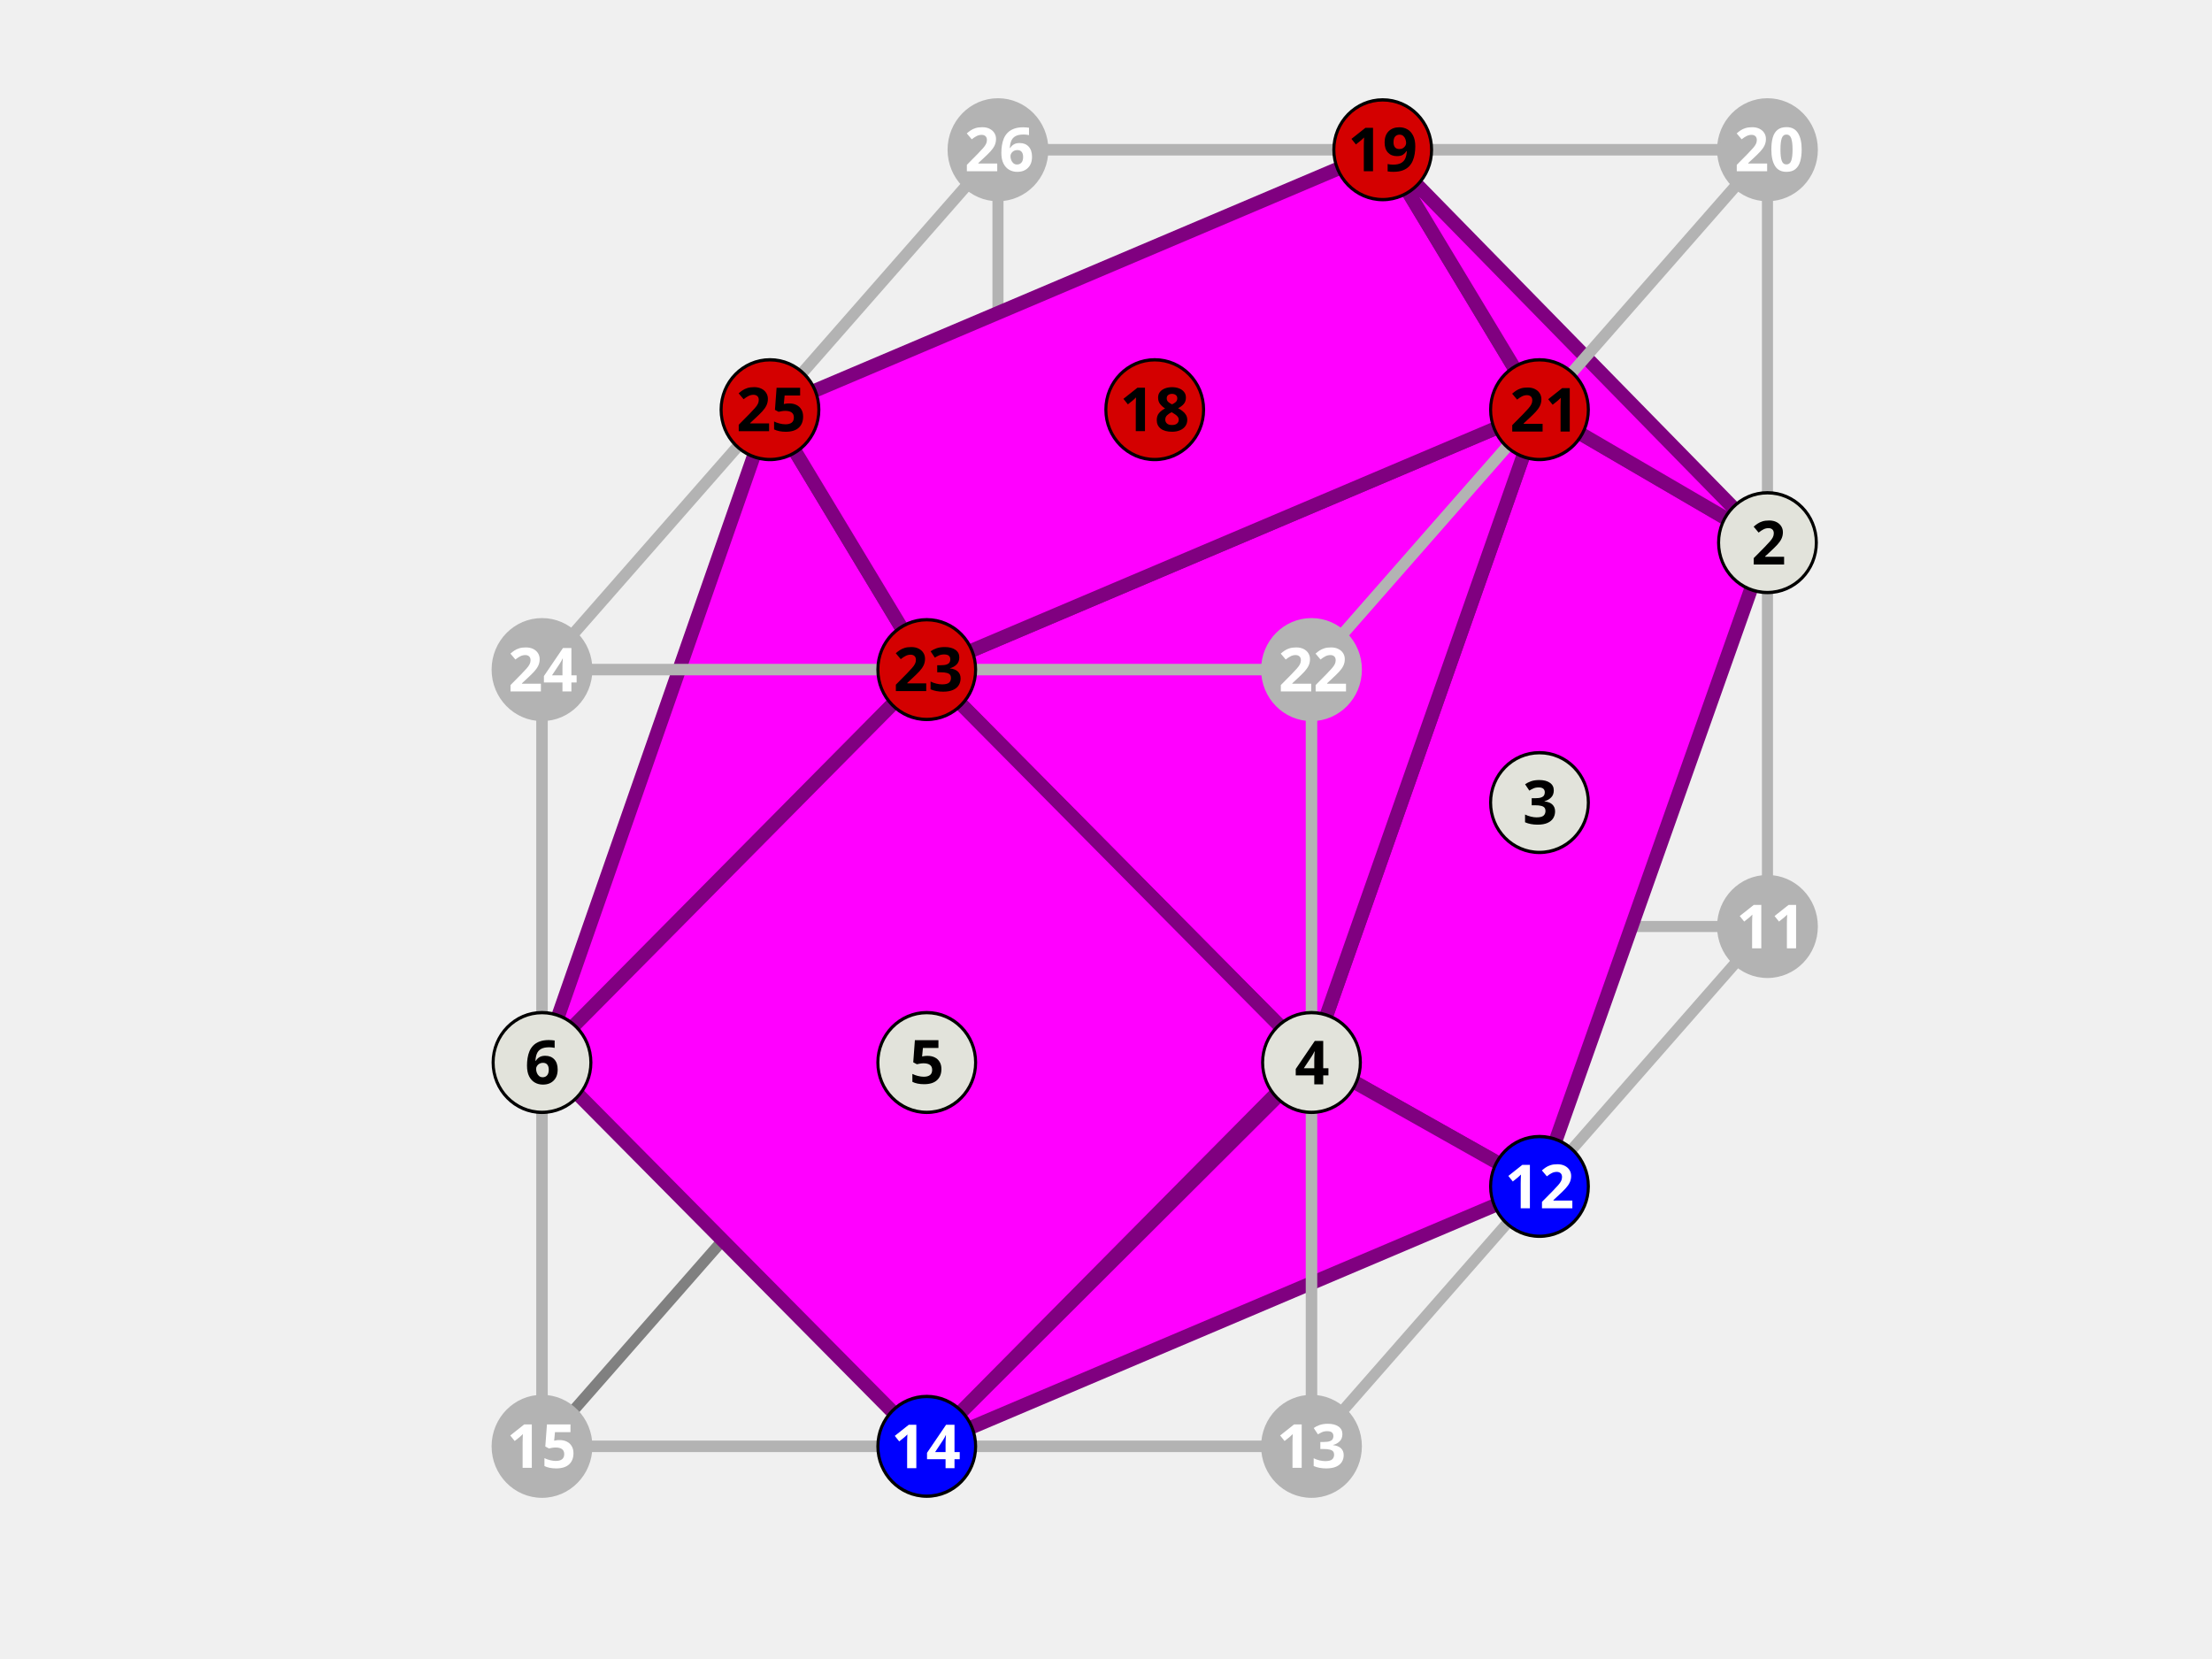
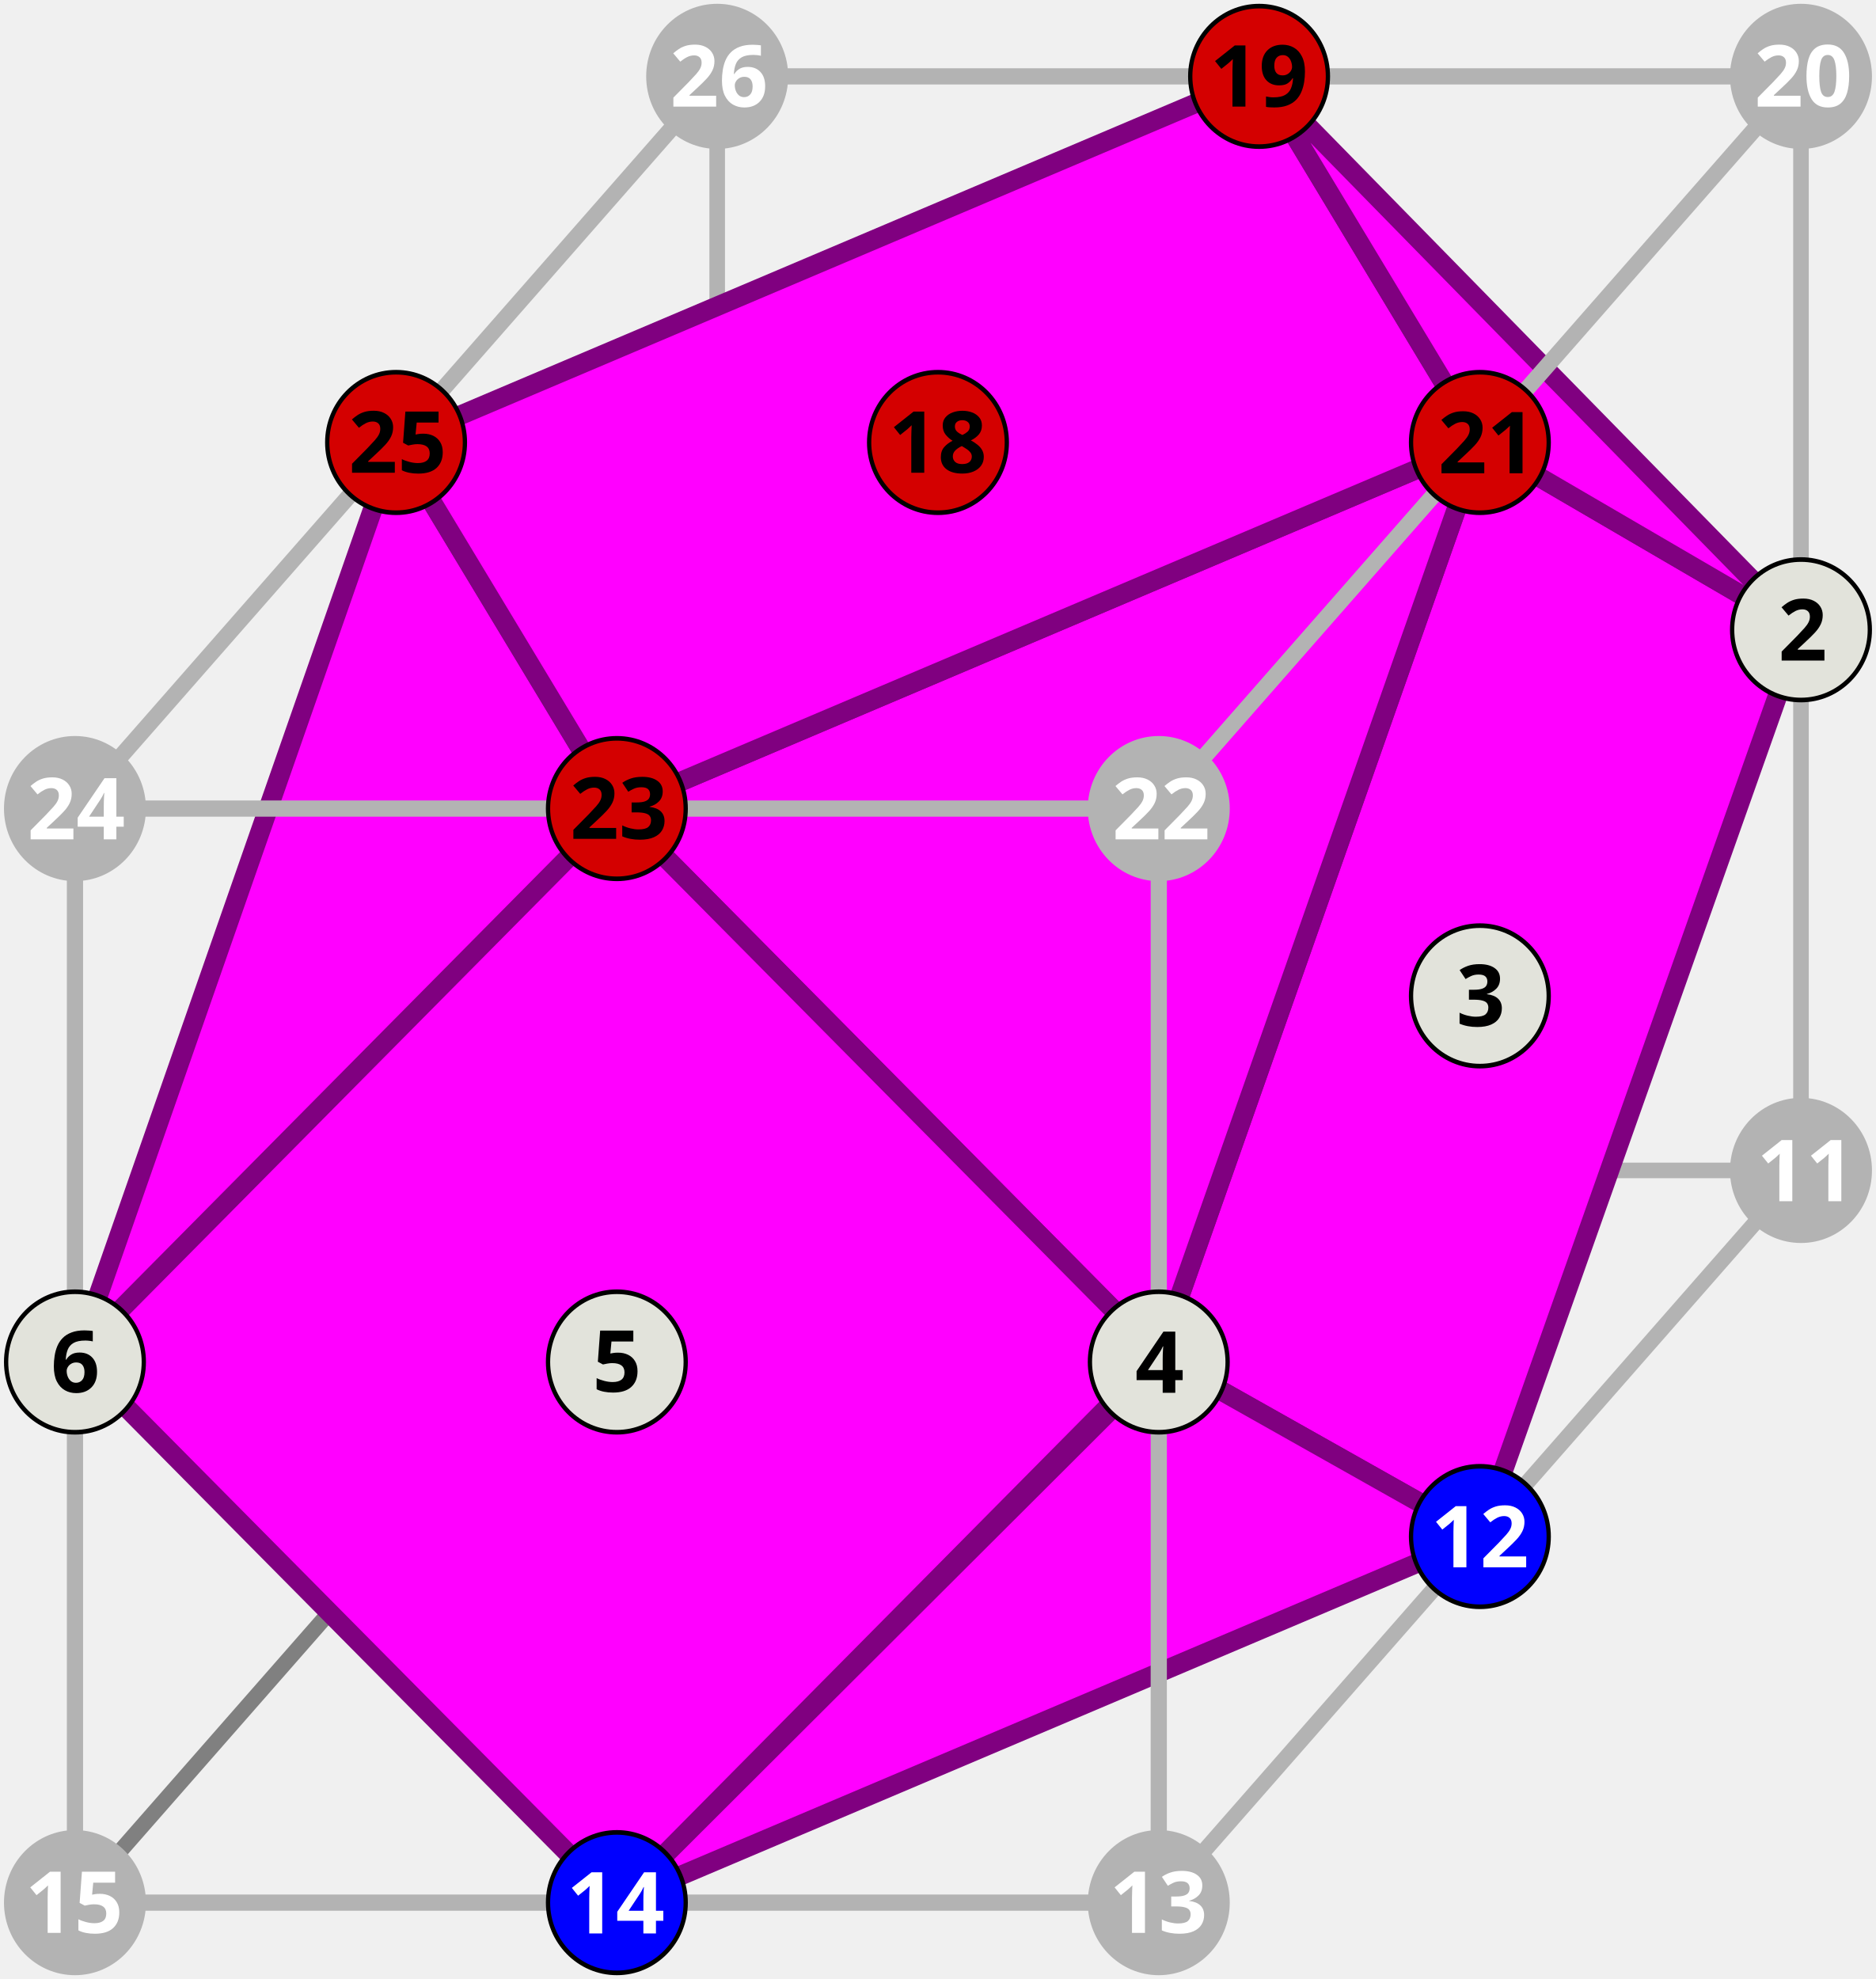
- <svg xmlns="http://www.w3.org/2000/svg" width="800" height="600" id="svg2" version="1.1">
+ <svg xmlns="http://www.w3.org/2000/svg" width="481.704" height="508.14" id="svg2" version="1.1">
  <defs id="defs4" />
-   <g id="layer1" transform="translate(0,-452.3604)">
+   <g id="layer1" transform="translate(-176.7719,-486.9117)">
    <g id="g5249" transform="translate(12.88081,408.3217)">
      <path id="path4100" d="M 487.197,379.115 322.289,567.122" style="fill:none;stroke:#808080;stroke-width:4;stroke-linecap:butt;stroke-linejoin:miter;stroke-miterlimit:4;stroke-opacity:1;stroke-dasharray:none" />
      <path id="path4098" d="m 265.595,192.201 10e-6,280.917" style="fill:none;stroke:#808080;stroke-width:4;stroke-linecap:butt;stroke-linejoin:miter;stroke-miterlimit:4;stroke-opacity:1;stroke-dasharray:none" />
      <path id="path4094" d="M 348.048,379.115 183.141,567.122" style="fill:none;stroke:#808080;stroke-width:4;stroke-linecap:butt;stroke-linejoin:miter;stroke-miterlimit:4;stroke-opacity:1;stroke-dasharray:none" />
      <path id="path4092" d="M 487.197,240.296 404.743,334.299" style="fill:none;stroke:#808080;stroke-width:4;stroke-linecap:butt;stroke-linejoin:miter;stroke-miterlimit:4;stroke-opacity:1;stroke-dasharray:none" />
      <path id="path4090" d="m 348.048,240.296 -164.907,186.367" style="fill:none;stroke:#808080;stroke-width:4;stroke-linecap:butt;stroke-linejoin:miter;stroke-miterlimit:4;stroke-opacity:1;stroke-dasharray:none" />
      <path id="path4084" d="m 348.048,240.296 278.297,0" style="fill:none;stroke:#cccccc;stroke-width:4;stroke-linecap:butt;stroke-linejoin:miter;stroke-miterlimit:4;stroke-opacity:1;stroke-dasharray:none" />
      <path id="path4082" d="m 348.048,379.115 278.297,0" style="fill:none;stroke:#b3b3b3;stroke-width:4;stroke-linecap:butt;stroke-linejoin:miter;stroke-miterlimit:4;stroke-opacity:1;stroke-dasharray:none" />
      <path id="path4080" d="m 487.197,98.198 -3e-5,280.917" style="fill:none;stroke:#b3b3b3;stroke-width:4;stroke-linecap:butt;stroke-linejoin:miter;stroke-miterlimit:4;stroke-opacity:1;stroke-dasharray:none" />
      <path id="path4078" d="m 348.048,98.198 0,280.917" style="fill:#808080;stroke:#b3b3b3;stroke-width:4;stroke-linecap:butt;stroke-linejoin:miter;stroke-miterlimit:4;stroke-opacity:1;stroke-dasharray:none" />
      <path transform="matrix(1,0,0,1.082078,194,-52.95703)" style="fill:#e2e3db;stroke:#000000;stroke-width:1.1;stroke-miterlimit:4;stroke-opacity:1;stroke-dasharray:none" d="m 171.726,271.009 c 0,9.205 -7.915,16.668 -17.678,16.668 -9.763,0 -17.678,-7.462 -17.678,-16.668 0,-9.205 7.915,-16.668 17.678,-16.668 9.763,0 17.678,7.462 17.678,16.668 z" id="path2985-71" />
      <path transform="matrix(1,0,0,1.082078,333.1486,-52.95703)" style="fill:#e2e3db;fill-opacity:1;stroke:#000000;stroke-width:1.1;stroke-miterlimit:4;stroke-opacity:1;stroke-dasharray:none" d="m 171.726,271.009 c 0,9.205 -7.915,16.668 -17.678,16.668 -9.763,0 -17.678,-7.462 -17.678,-16.668 0,-9.205 7.915,-16.668 17.678,-16.668 9.763,0 17.678,7.462 17.678,16.668 z" id="path2985-1-1" />
      <path transform="matrix(1,0,0,1.082078,194,85.86202)" style="fill:#0000ff;fill-opacity:1;stroke:#000000;stroke-width:1.1;stroke-miterlimit:4;stroke-opacity:1;stroke-dasharray:none" d="m 171.726,271.009 c 0,9.205 -7.915,16.668 -17.678,16.668 -9.763,0 -17.678,-7.462 -17.678,-16.668 0,-9.205 7.915,-16.668 17.678,-16.668 9.763,0 17.678,7.462 17.678,16.668 z" id="path2985-18" />
      <path id="path4086" d="m 265.595,334.299 278.297,1e-5" style="fill:none;stroke:#808080;stroke-width:4;stroke-linecap:butt;stroke-linejoin:miter;stroke-miterlimit:4;stroke-opacity:1;stroke-dasharray:none" />
      <path transform="matrix(1,0,0,1.082078,333.1486,85.86202)" style="fill:#0000ff;fill-opacity:1;stroke:#000000;stroke-width:1.1;stroke-miterlimit:4;stroke-opacity:1;stroke-dasharray:none" d="m 171.726,271.009 c 0,9.205 -7.915,16.668 -17.678,16.668 -9.763,0 -17.678,-7.462 -17.678,-16.668 0,-9.205 7.915,-16.668 17.678,-16.668 9.763,0 17.678,7.462 17.678,16.668 z" id="path2985-1-9" />
      <path id="path4074" d="M 626.345,240.296 461.438,428.303" style="fill:none;stroke:#000000;stroke-width:4;stroke-linecap:butt;stroke-linejoin:miter;stroke-miterlimit:4;stroke-opacity:1;stroke-dasharray:none" />
      <path id="path4076" d="m 543.892,192.201 -2e-5,280.917" style="fill:none;stroke:#000000;stroke-width:4;stroke-linecap:butt;stroke-linejoin:miter;stroke-miterlimit:4;stroke-opacity:1;stroke-dasharray:none" />
      <text id="text4170" y="386.887" x="474.628" style="font-size:22px;font-style:normal;font-weight:bold;line-height:125%;letter-spacing:0px;word-spacing:0px;fill:#ffffff;fill-opacity:1;stroke:#ffffff;font-family:Sans;-inkscape-font-specification:Sans Bold" xml:space="preserve">
        <tspan y="386.887" x="474.628" id="tspan4172">10</tspan>
      </text>
      <path id="path4244" d="m 543.892,192.201 82.454,48.095 -82.454,232.822 -82.454,-46.455 z" style="fill:#ff00ff;stroke:#800080;stroke-width:5;stroke-linecap:butt;stroke-linejoin:miter;stroke-miterlimit:4;stroke-opacity:1;stroke-dasharray:none" />
      <path id="path4042" d="m 322.289,286.205 164.907,-188.007 0,0 0,0" style="fill:#000000;fill-opacity:0;stroke:#2b0000;stroke-width:4.161;stroke-linecap:butt;stroke-linejoin:miter;stroke-miterlimit:4;stroke-opacity:1;stroke-dasharray:none" />
      <path id="path4044" d="M 348.048,98.198 C 183.141,286.205 183.141,286.205 183.141,286.205" style="fill:#b3b3b3;stroke:#b3b3b3;stroke-width:4.161;stroke-linecap:butt;stroke-linejoin:miter;stroke-miterlimit:4;stroke-opacity:1;stroke-dasharray:none" />
      <path id="path4054" d="m 348.048,98.198 278.297,0" style="fill:#b3b3b3;stroke:#b3b3b3;stroke-width:4.161;stroke-linecap:butt;stroke-linejoin:miter;stroke-miterlimit:4;stroke-opacity:1;stroke-dasharray:none" />
      <path id="path4056" d="m 265.595,192.201 278.297,0 0,0" style="fill:none;stroke:#000000;stroke-width:4.161;stroke-linecap:butt;stroke-linejoin:miter;stroke-miterlimit:4;stroke-opacity:1;stroke-dasharray:none" />
      <text id="text4158" y="342.066" x="259.498" style="font-size:22px;font-style:normal;font-weight:bold;line-height:125%;letter-spacing:0px;word-spacing:0px;fill:#000000;fill-opacity:1;stroke:none;font-family:Sans;-inkscape-font-specification:Sans Bold" xml:space="preserve">
        <tspan y="342.066" x="259.498" id="tspan4160">7</tspan>
      </text>
      <path transform="matrix(1,0,0,1.082078,111.5463,41.04643)" style="fill:#e2e3db;fill-opacity:1;stroke:#000000;stroke-width:1.1;stroke-miterlimit:4;stroke-opacity:1;stroke-dasharray:none" d="m 171.726,271.009 c 0,9.205 -7.915,16.668 -17.678,16.668 -9.763,0 -17.678,-7.462 -17.678,-16.668 0,-9.205 7.915,-16.668 17.678,-16.668 9.763,0 17.678,7.462 17.678,16.668 z" id="path2985-4-2" />
      <path id="path4254" d="m 265.595,192.201 56.695,94.003 -139.149,142.098 z" style="fill:#ff00ff;stroke:#800080;stroke-width:5;stroke-linecap:butt;stroke-linejoin:miter;stroke-miterlimit:4;stroke-opacity:1;stroke-dasharray:none" />
      <text id="text4122" y="248.921" x="481.525" style="font-size:22px;font-style:normal;font-weight:bold;line-height:125%;letter-spacing:0px;word-spacing:0px;fill:#000000;fill-opacity:1;stroke:none;font-family:Sans;-inkscape-font-specification:Sans Bold" xml:space="preserve">
        <tspan y="248.921" x="481.525" id="tspan4124">1</tspan>
      </text>
      <path transform="matrix(1,0,0,1.082078,250.6949,41.04643)" style="fill:#e2e3db;fill-opacity:1;stroke:#000000;stroke-width:1.1;stroke-miterlimit:4;stroke-opacity:1;stroke-dasharray:none" d="m 171.726,271.009 c 0,9.205 -7.915,16.668 -17.678,16.668 -9.763,0 -17.678,-7.462 -17.678,-16.668 0,-9.205 7.915,-16.668 17.678,-16.668 9.763,0 17.678,7.462 17.678,16.668 z" id="path2985-1-0-7" />
      <path id="path4096" d="M 404.743,334.299 322.289,428.303" style="fill:#808080;stroke:#808080;stroke-width:4;stroke-linecap:butt;stroke-linejoin:miter;stroke-miterlimit:4;stroke-opacity:1;stroke-dasharray:none" />
      <text id="text4134" y="342.071" x="398.706" style="font-size:22px;font-style:normal;font-weight:bold;line-height:125%;letter-spacing:0px;word-spacing:0px;fill:#000000;fill-opacity:1;stroke:none;font-family:Sans;-inkscape-font-specification:Sans Bold" xml:space="preserve">
        <tspan y="342.071" x="398.706" id="tspan4136">0</tspan>
      </text>
      <path id="path4248" d="m 322.289,286.205 221.602,-94.003 0,0 -82.454,234.462 0,0 -139.149,-140.459 z" style="fill:#ff00ff;stroke:#800080;stroke-width:5;stroke-linecap:butt;stroke-linejoin:miter;stroke-miterlimit:4;stroke-opacity:1;stroke-dasharray:none" />
      <path id="path4058" d="m 183.141,286.205 278.297,0" style="fill:none;stroke:#b3b3b3;stroke-width:4.161;stroke-linecap:butt;stroke-linejoin:miter;stroke-miterlimit:4;stroke-opacity:1;stroke-dasharray:none" />
      <path transform="matrix(1,0,0,1.082078,194,-195.0553)" style="fill:#b3b3b3;fill-opacity:1;stroke:#b3b3b3;stroke-width:1.1;stroke-miterlimit:4;stroke-opacity:1;stroke-dasharray:none" d="m 171.726,271.009 c 0,9.205 -7.915,16.668 -17.678,16.668 -9.763,0 -17.678,-7.462 -17.678,-16.668 0,-9.205 7.915,-16.668 17.678,-16.668 9.763,0 17.678,7.462 17.678,16.668 z" id="path2985" />
      <text id="text4162" y="248.063" x="341.979" style="font-size:22px;font-style:normal;font-weight:bold;line-height:125%;letter-spacing:0px;word-spacing:0px;fill:#000000;fill-opacity:1;stroke:none;font-family:Sans;-inkscape-font-specification:Sans Bold" xml:space="preserve">
        <tspan y="248.063" x="341.979" id="tspan4164">8</tspan>
      </text>
      <path id="path4240" d="M 265.595,192.201 487.197,98.198 543.892,192.201 322.289,286.205 265.595,192.201" style="fill:#ff00ff;stroke:#800080;stroke-width:5;stroke-linecap:butt;stroke-linejoin:miter;stroke-miterlimit:4;stroke-opacity:1;stroke-dasharray:none" />
      <path transform="matrix(1,0,0,1.082078,250.6949,-101.0518)" style="fill:#d40000;stroke:#000000;stroke-width:1.1;stroke-miterlimit:4;stroke-opacity:1;stroke-dasharray:none" d="m 171.726,271.009 c 0,9.205 -7.915,16.668 -17.678,16.668 -9.763,0 -17.678,-7.462 -17.678,-16.668 0,-9.205 7.915,-16.668 17.678,-16.668 9.763,0 17.678,7.462 17.678,16.668 z" id="path2985-1-0" />
      <path id="path4060" d="m 183.141,286.205 0,280.917" style="fill:none;stroke:#b3b3b3;stroke-width:4.161;stroke-linecap:butt;stroke-linejoin:miter;stroke-miterlimit:4;stroke-opacity:1;stroke-dasharray:none" />
      <path id="path4062" d="m 322.289,286.205 c 0,0 0,0 0,0 z" style="fill:none;stroke:#000000;stroke-width:1.04px;stroke-linecap:butt;stroke-linejoin:miter;stroke-opacity:1" />
      <path id="path4064" d="m 322.289,286.205 -10e-6,280.917" style="fill:none;stroke:#000000;stroke-width:4.161;stroke-linecap:butt;stroke-linejoin:miter;stroke-miterlimit:4;stroke-opacity:1;stroke-dasharray:none" />
      <path id="path4088" d="m 543.892,473.118 -278.297,0" style="fill:none;stroke:#808080;stroke-width:4;stroke-linecap:butt;stroke-linejoin:miter;stroke-miterlimit:4;stroke-opacity:1;stroke-dasharray:none" />
      <path transform="matrix(1,0,0,1.082078,250.6949,179.8655)" style="fill:#0000ff;fill-opacity:1;stroke:#000000;stroke-width:1.1;stroke-miterlimit:4;stroke-opacity:1;stroke-dasharray:none" d="m 171.726,271.009 c 0,9.205 -7.915,16.668 -17.678,16.668 -9.763,0 -17.678,-7.462 -17.678,-16.668 0,-9.205 7.915,-16.668 17.678,-16.668 9.763,0 17.678,7.462 17.678,16.668 z" id="path2985-1-0-9" />
      <path id="path4256" d="m 461.438,426.663 82.454,46.455 -221.602,94.003 139.149,-138.819" style="fill:#ff00ff;stroke:#800080;stroke-width:5;stroke-linecap:butt;stroke-linejoin:miter;stroke-miterlimit:4;stroke-opacity:1;stroke-dasharray:none" />
      <path id="path4066" d="m 461.438,286.205 -10e-6,280.917 0,0 0,0" style="fill:none;stroke:#b3b3b3;stroke-width:4.161;stroke-linecap:butt;stroke-linejoin:miter;stroke-miterlimit:4;stroke-opacity:1;stroke-dasharray:none" />
      <path id="path4068" d="m 183.141,426.663 278.297,1.64" style="fill:none;stroke:#000000;stroke-width:4.161;stroke-linecap:butt;stroke-linejoin:miter;stroke-miterlimit:4;stroke-opacity:1;stroke-dasharray:none" />
      <path id="path4070" d="m 183.141,567.122 278.297,0" style="fill:none;stroke:#b3b3b3;stroke-width:4.161;stroke-linecap:butt;stroke-linejoin:miter;stroke-miterlimit:4;stroke-opacity:1;stroke-dasharray:none" />
      <path transform="matrix(1,0,0,1.082078,29.09264,-7.048359)" style="fill:#b3b3b3;stroke:#b3b3b3;stroke-width:1.1;stroke-miterlimit:4;stroke-opacity:1;stroke-dasharray:none" d="m 171.726,271.009 c 0,9.205 -7.915,16.668 -17.678,16.668 -9.763,0 -17.678,-7.462 -17.678,-16.668 0,-9.205 7.915,-16.668 17.678,-16.668 9.763,0 17.678,7.462 17.678,16.668 z" id="path2985-45" />
      <path transform="matrix(1,0,0,1.082078,29.09264,273.8689)" style="fill:#b3b3b3;fill-opacity:1;stroke:#b3b3b3;stroke-width:1.1;stroke-miterlimit:4;stroke-opacity:1;stroke-dasharray:none" d="m 171.726,271.009 c 0,9.205 -7.915,16.668 -17.678,16.668 -9.763,0 -17.678,-7.462 -17.678,-16.668 0,-9.205 7.915,-16.668 17.678,-16.668 9.763,0 17.678,7.462 17.678,16.668 z" id="path2985-45-4" />
      <path id="path4072" d="m 626.345,98.198 -10e-6,280.917 0,0 -164.907,188.007" style="fill:none;stroke:#b3b3b3;stroke-width:4;stroke-linecap:butt;stroke-linejoin:miter;stroke-miterlimit:4;stroke-opacity:1;stroke-dasharray:none" />
      <path transform="matrix(1,0,0,1.082078,307.3897,273.8689)" style="fill:#b3b3b3;fill-opacity:1;stroke:#b3b3b3;stroke-width:1.1;stroke-miterlimit:4;stroke-opacity:1;stroke-dasharray:none" d="m 171.726,271.009 c 0,9.205 -7.915,16.668 -17.678,16.668 -9.763,0 -17.678,-7.462 -17.678,-16.668 0,-9.205 7.915,-16.668 17.678,-16.668 9.763,0 17.678,7.462 17.678,16.668 z" id="path2985-7-1-1" />
      <path transform="matrix(1,0,0,1.082078,472.2971,85.86202)" style="fill:#b3b3b3;fill-opacity:1;stroke:#b3b3b3;stroke-width:1.1;stroke-miterlimit:4;stroke-opacity:1;stroke-dasharray:none" d="m 171.726,271.009 c 0,9.205 -7.915,16.668 -17.678,16.668 -9.763,0 -17.678,-7.462 -17.678,-16.668 0,-9.205 7.915,-16.668 17.678,-16.668 9.763,0 17.678,7.462 17.678,16.668 z" id="path2985-7-2" />
      <path transform="matrix(1,0,0,1.082078,389.8434,41.04643)" style="fill:#e2e3db;fill-opacity:1;stroke:#000000;stroke-width:1.1;stroke-miterlimit:4;stroke-opacity:1;stroke-dasharray:none" d="m 171.726,271.009 c 0,9.205 -7.915,16.668 -17.678,16.668 -9.763,0 -17.678,-7.462 -17.678,-16.668 0,-9.205 7.915,-16.668 17.678,-16.668 9.763,0 17.678,7.462 17.678,16.668 z" id="path2985-7-9-6" />
      <path transform="matrix(1,0,0,1.082078,111.5463,179.8655)" style="fill:#0000ff;fill-opacity:1;stroke:#000000;stroke-width:1.1;stroke-miterlimit:4;stroke-opacity:1;stroke-dasharray:none" d="m 171.726,271.009 c 0,9.205 -7.915,16.668 -17.678,16.668 -9.763,0 -17.678,-7.462 -17.678,-16.668 0,-9.205 7.915,-16.668 17.678,-16.668 9.763,0 17.678,7.462 17.678,16.668 z" id="path2985-4-7" />
      <path transform="matrix(1,0,0,1.082078,389.8434,179.8655)" style="fill:#0000ff;fill-opacity:1;stroke:#000000;stroke-width:1.1;stroke-miterlimit:4;stroke-opacity:1;stroke-dasharray:none" d="m 171.726,271.009 c 0,9.205 -7.915,16.668 -17.678,16.668 -9.763,0 -17.678,-7.462 -17.678,-16.668 0,-9.205 7.915,-16.668 17.678,-16.668 9.763,0 17.678,7.462 17.678,16.668 z" id="path2985-7-9-5" />
      <text id="text4198" y="387.021" x="335.426" style="font-size:22px;font-style:normal;font-weight:bold;line-height:125%;letter-spacing:0px;word-spacing:0px;fill:#ffffff;fill-opacity:1;stroke:none;font-family:Sans;-inkscape-font-specification:Sans Bold" xml:space="preserve">
        <tspan y="387.021" x="335.426" id="tspan4200">17</tspan>
      </text>
      <text id="text4194" y="480.89" x="252.876" style="font-size:22px;font-style:normal;font-weight:bold;line-height:125%;letter-spacing:0px;word-spacing:0px;fill:#ffffff;fill-opacity:1;stroke:none;font-family:Sans;-inkscape-font-specification:Sans Bold" xml:space="preserve">
        <tspan y="480.89" x="252.876" id="tspan4196">16</tspan>
      </text>
      <text id="text4166" y="480.885" x="398.787" style="font-size:22px;font-style:normal;font-weight:bold;line-height:125%;letter-spacing:0px;word-spacing:0px;fill:#ffffff;fill-opacity:1;stroke:none;font-family:Sans;-inkscape-font-specification:Sans Bold" xml:space="preserve">
        <tspan y="480.885" x="398.787" id="tspan4168">9</tspan>
      </text>
      <path id="path4252" d="M 322.289,286.205 461.438,426.663 322.289,567.122 183.141,426.663 z" style="fill:#ff00ff;stroke:#800080;stroke-width:5;stroke-linecap:butt;stroke-linejoin:miter;stroke-miterlimit:4;stroke-opacity:1;stroke-dasharray:none" />
      <path transform="matrix(1,0,0,1.082078,168.2411,135.0499)" style="fill:#e2e3db;fill-opacity:1;stroke:#000000;stroke-width:1.1;stroke-miterlimit:4;stroke-opacity:1;stroke-dasharray:none" d="m 171.726,271.009 c 0,9.205 -7.915,16.668 -17.678,16.668 -9.763,0 -17.678,-7.462 -17.678,-16.668 0,-9.205 7.915,-16.668 17.678,-16.668 9.763,0 17.678,7.462 17.678,16.668 z" id="path2985-1-5-4" />
      <text id="text4142" y="342.071" x="537.833" style="font-size:22px;font-style:normal;font-weight:bold;line-height:125%;letter-spacing:0px;word-spacing:0px;fill:#000000;fill-opacity:1;stroke:none;font-family:Sans;-inkscape-font-specification:Sans Bold" xml:space="preserve">
        <tspan y="342.071" x="537.833" id="tspan4144">3</tspan>
      </text>
      <text id="text4150" y="435.935" x="316.016" style="font-size:22px;font-style:normal;font-weight:bold;line-height:125%;letter-spacing:0px;word-spacing:0px;fill:#000000;fill-opacity:1;stroke:none;font-family:Sans;-inkscape-font-specification:Sans Bold" xml:space="preserve">
        <tspan y="435.935" x="316.016" id="tspan4152">5</tspan>
      </text>
      <text id="text4178" y="481.025" x="531.334" style="font-size:22px;font-style:normal;font-weight:bold;line-height:125%;letter-spacing:0px;word-spacing:0px;fill:#ffffff;fill-opacity:1;stroke:none;font-family:Sans;-inkscape-font-specification:Sans Bold" xml:space="preserve">
        <tspan y="481.025" x="531.334" id="tspan4180">12</tspan>
      </text>
      <text id="text4182" y="574.894" x="448.8" style="font-size:22px;font-style:normal;font-weight:bold;line-height:125%;letter-spacing:0px;word-spacing:0px;fill:#ffffff;fill-opacity:1;stroke:none;font-family:Sans;-inkscape-font-specification:Sans Bold" xml:space="preserve">
        <tspan y="574.894" x="448.8" id="tspan4184">13</tspan>
      </text>
      <text id="text4190" y="574.894" x="170.363" style="font-size:22px;font-style:normal;font-weight:bold;line-height:125%;letter-spacing:0px;word-spacing:0px;fill:#ffffff;fill-opacity:1;stroke:none;font-family:Sans;-inkscape-font-specification:Sans Bold" xml:space="preserve">
        <tspan y="574.894" x="170.363" id="tspan4192">15</tspan>
      </text>
      <text id="text4202" y="199.968" x="392.126" style="font-size:22px;font-style:normal;font-weight:bold;line-height:125%;letter-spacing:0px;word-spacing:0px;fill:#000000;fill-opacity:1;stroke:none;font-family:Sans;-inkscape-font-specification:Sans Bold" xml:space="preserve">
        <tspan y="199.968" x="392.126" id="tspan4204">18</tspan>
      </text>
      <text id="text4210" y="387.021" x="615.023" style="font-size:22px;font-style:normal;font-weight:bold;line-height:125%;letter-spacing:0px;word-spacing:0px;fill:#ffffff;fill-opacity:1;stroke:none;font-family:Sans;-inkscape-font-specification:Sans Bold" xml:space="preserve">
        <tspan y="387.021" x="615.023" id="tspan4212">11</tspan>
      </text>
      <text id="text4226" y="294.111" x="170.879" style="font-size:22px;font-style:normal;font-weight:bold;line-height:125%;letter-spacing:0px;word-spacing:0px;fill:#ffffff;fill-opacity:1;stroke:none;font-family:Sans;-inkscape-font-specification:Sans Bold" xml:space="preserve">
        <tspan y="294.111" x="170.879" id="tspan4228">24</tspan>
      </text>
      <text id="text4234" y="105.97" x="335.926" style="font-size:22px;font-style:normal;font-weight:bold;line-height:125%;letter-spacing:0px;word-spacing:0px;fill:#ffffff;fill-opacity:1;stroke:none;font-family:Sans;-inkscape-font-specification:Sans Bold" xml:space="preserve">
        <tspan y="105.97" x="335.926" id="tspan4236">26</tspan>
      </text>
      <path id="path4246" d="M 487.197,98.198 626.345,240.296 543.892,192.201 487.197,98.198" style="fill:#ff00ff;stroke:#800080;stroke-width:5;stroke-linecap:butt;stroke-linejoin:miter;stroke-miterlimit:4;stroke-opacity:1;stroke-dasharray:none" />
      <path id="path4052" d="m 626.345,98.198 -164.907,188.007 0,0" style="fill:none;stroke:#b3b3b3;stroke-width:4.161;stroke-linecap:butt;stroke-linejoin:miter;stroke-miterlimit:4;stroke-opacity:1;stroke-dasharray:none" />
      <path transform="matrix(1,0,0,1.082078,307.3897,-7.048359)" style="fill:#b3b3b3;fill-opacity:1;stroke:#b3b3b3;stroke-width:1.1;stroke-miterlimit:4;stroke-opacity:1;stroke-dasharray:none" d="m 171.726,271.009 c 0,9.205 -7.915,16.668 -17.678,16.668 -9.763,0 -17.678,-7.462 -17.678,-16.668 0,-9.205 7.915,-16.668 17.678,-16.668 9.763,0 17.678,7.462 17.678,16.668 z" id="path2985-7-1" />
      <text id="text4218" y="294.111" x="449.477" style="font-size:22px;font-style:normal;font-weight:bold;line-height:125%;letter-spacing:0px;word-spacing:0px;fill:#ffffff;fill-opacity:1;stroke:none;font-family:Sans;-inkscape-font-specification:Sans Bold" xml:space="preserve">
        <tspan y="294.111" x="449.477" id="tspan4220">22</tspan>
      </text>
      <path transform="matrix(1,0,0,1.082078,472.2971,-195.0553)" style="fill:#b3b3b3;fill-opacity:1;stroke:#b3b3b3;stroke-width:1.1;stroke-miterlimit:4;stroke-opacity:1;stroke-dasharray:none" d="m 171.726,271.009 c 0,9.205 -7.915,16.668 -17.678,16.668 -9.763,0 -17.678,-7.462 -17.678,-16.668 0,-9.205 7.915,-16.668 17.678,-16.668 9.763,0 17.678,7.462 17.678,16.668 z" id="path2985-7" />
      <text id="text4126" y="105.97" x="614.373" style="font-size:22px;font-style:normal;font-weight:bold;line-height:125%;letter-spacing:0px;word-spacing:0px;fill:#ffffff;fill-opacity:1;stroke:none;font-family:Sans;-inkscape-font-specification:Sans Bold" xml:space="preserve">
        <tspan y="105.97" x="614.373" id="tspan4128">20</tspan>
      </text>
      <path transform="matrix(1,0,0,1.082078,472.2971,-52.95703)" style="fill:#e2e3db;fill-opacity:1;stroke:#000000;stroke-width:1.1;stroke-miterlimit:4;stroke-opacity:1;stroke-dasharray:none" d="m 171.726,271.009 c 0,9.205 -7.915,16.668 -17.678,16.668 -9.763,0 -17.678,-7.462 -17.678,-16.668 0,-9.205 7.915,-16.668 17.678,-16.668 9.763,0 17.678,7.462 17.678,16.668 z" id="path2985-7-5" />
      <text id="text4138" y="248.202" x="620.507" style="font-size:22px;font-style:normal;font-weight:bold;line-height:125%;letter-spacing:0px;word-spacing:0px;fill:#000000;fill-opacity:1;stroke:none;font-family:Sans;-inkscape-font-specification:Sans Bold" xml:space="preserve">
        <tspan y="248.202" x="620.507" id="tspan4140">2</tspan>
      </text>
      <path transform="matrix(1,0,0,1.082078,333.1486,-195.0553)" style="fill:#d40000;fill-opacity:1;stroke:#000000;stroke-width:1.1;stroke-miterlimit:4;stroke-opacity:1;stroke-dasharray:none" d="m 171.726,271.009 c 0,9.205 -7.915,16.668 -17.678,16.668 -9.763,0 -17.678,-7.462 -17.678,-16.668 0,-9.205 7.915,-16.668 17.678,-16.668 9.763,0 17.678,7.462 17.678,16.668 z" id="path2985-1" />
      <text id="text4206" y="105.964" x="474.596" style="font-size:22px;font-style:normal;font-weight:bold;line-height:125%;letter-spacing:0px;word-spacing:0px;fill:#000000;fill-opacity:1;stroke:none;font-family:Sans;-inkscape-font-specification:Sans Bold" xml:space="preserve">
        <tspan y="105.964" x="474.596" id="tspan4208">19</tspan>
      </text>
      <path transform="matrix(1,0,0,1.082078,389.8434,-101.0518)" style="fill:#d40000;fill-opacity:1;stroke:#000000;stroke-width:1.1;stroke-miterlimit:4;stroke-opacity:1;stroke-dasharray:none" d="m 171.726,271.009 c 0,9.205 -7.915,16.668 -17.678,16.668 -9.763,0 -17.678,-7.462 -17.678,-16.668 0,-9.205 7.915,-16.668 17.678,-16.668 9.763,0 17.678,7.462 17.678,16.668 z" id="path2985-7-9" />
      <text id="text4214" y="200.107" x="533.166" style="font-size:22px;font-style:normal;font-weight:bold;line-height:125%;letter-spacing:0px;word-spacing:0px;fill:#000000;fill-opacity:1;stroke:none;font-family:Sans;-inkscape-font-specification:Sans Bold" xml:space="preserve">
        <tspan y="200.107" x="533.166" id="tspan4216">21</tspan>
      </text>
      <path transform="matrix(1,0,0,1.082078,168.2411,273.8689)" style="fill:#0000ff;fill-opacity:1;stroke:#000000;stroke-width:1.1;stroke-miterlimit:4;stroke-opacity:1;stroke-dasharray:none" d="m 171.726,271.009 c 0,9.205 -7.915,16.668 -17.678,16.668 -9.763,0 -17.678,-7.462 -17.678,-16.668 0,-9.205 7.915,-16.668 17.678,-16.668 9.763,0 17.678,7.462 17.678,16.668 z" id="path2985-1-5-3" />
      <text id="text4186" y="575.028" x="309.431" style="font-size:22px;font-style:normal;font-weight:bold;line-height:125%;letter-spacing:0px;word-spacing:0px;fill:#ffffff;fill-opacity:1;stroke:none;font-family:Sans;-inkscape-font-specification:Sans Bold" xml:space="preserve">
        <tspan y="575.028" x="309.431" id="tspan4188">14</tspan>
      </text>
      <path transform="matrix(1,0,0,1.082078,307.3897,135.0499)" style="fill:#e2e3db;fill-opacity:1;stroke:#000000;stroke-width:1.1;stroke-miterlimit:4;stroke-opacity:1;stroke-dasharray:none" d="m 171.726,271.009 c 0,9.205 -7.915,16.668 -17.678,16.668 -9.763,0 -17.678,-7.462 -17.678,-16.668 0,-9.205 7.915,-16.668 17.678,-16.668 9.763,0 17.678,7.462 17.678,16.668 z" id="path2985-7-1-2" />
      <text id="text4146" y="436.209" x="455.369" style="font-size:22px;font-style:normal;font-weight:bold;line-height:125%;letter-spacing:0px;word-spacing:0px;fill:#000000;fill-opacity:1;stroke:none;font-family:Sans;-inkscape-font-specification:Sans Bold" xml:space="preserve">
        <tspan y="436.209" x="455.369" id="tspan4148">4</tspan>
      </text>
      <path transform="matrix(1,0,0,1.082078,29.09264,135.0499)" style="fill:#e2e3db;fill-opacity:1;stroke:#000000;stroke-width:1.1;stroke-miterlimit:4;stroke-opacity:1;stroke-dasharray:none" d="m 171.726,271.009 c 0,9.205 -7.915,16.668 -17.678,16.668 -9.763,0 -17.678,-7.462 -17.678,-16.668 0,-9.205 7.915,-16.668 17.678,-16.668 9.763,0 17.678,7.462 17.678,16.668 z" id="path2985-45-1" />
      <text id="text4154" y="436.075" x="176.948" style="font-size:22px;font-style:normal;font-weight:bold;line-height:125%;letter-spacing:0px;word-spacing:0px;fill:#000000;fill-opacity:1;stroke:none;font-family:Sans;-inkscape-font-specification:Sans Bold" xml:space="preserve">
        <tspan y="436.075" x="176.948" id="tspan4156">6</tspan>
      </text>
      <path transform="matrix(1,0,0,1.082078,168.2412,-7.048359)" style="fill:#d40000;fill-opacity:1;stroke:#000000;stroke-width:1.1;stroke-miterlimit:4;stroke-opacity:1;stroke-dasharray:none" d="m 171.726,271.009 c 0,9.205 -7.915,16.668 -17.678,16.668 -9.763,0 -17.678,-7.462 -17.678,-16.668 0,-9.205 7.915,-16.668 17.678,-16.668 9.763,0 17.678,7.462 17.678,16.668 z" id="path2985-6" />
      <text id="text4222" y="293.977" x="310.247" style="font-size:22px;font-style:normal;font-weight:bold;line-height:125%;letter-spacing:0px;word-spacing:0px;fill:#000000;fill-opacity:1;stroke:none;font-family:Sans;-inkscape-font-specification:Sans Bold" xml:space="preserve">
        <tspan y="293.977" x="310.247" id="tspan4224">23</tspan>
      </text>
      <path transform="matrix(1,0,0,1.082078,111.5463,-101.0518)" style="fill:#d40000;stroke:#000000;stroke-width:1.1;stroke-miterlimit:4;stroke-opacity:1;stroke-dasharray:none" d="m 171.726,271.009 c 0,9.205 -7.915,16.668 -17.678,16.668 -9.763,0 -17.678,-7.462 -17.678,-16.668 0,-9.205 7.915,-16.668 17.678,-16.668 9.763,0 17.678,7.462 17.678,16.668 z" id="path2985-4" />
      <text id="text4230" y="199.973" x="253.413" style="font-size:22px;font-style:normal;font-weight:bold;line-height:125%;letter-spacing:0px;word-spacing:0px;fill:#000000;fill-opacity:1;stroke:none;font-family:Sans;-inkscape-font-specification:Sans Bold" xml:space="preserve">
        <tspan y="199.973" x="253.413" id="tspan4232">25</tspan>
      </text>
    </g>
  </g>
</svg>
